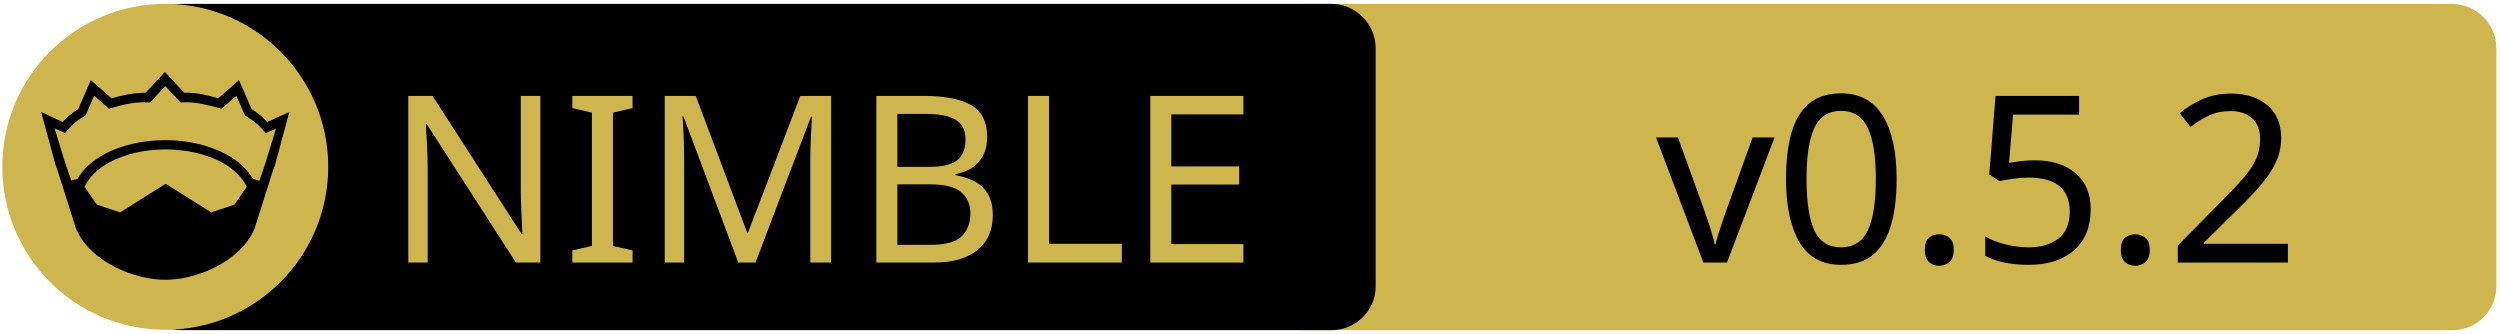
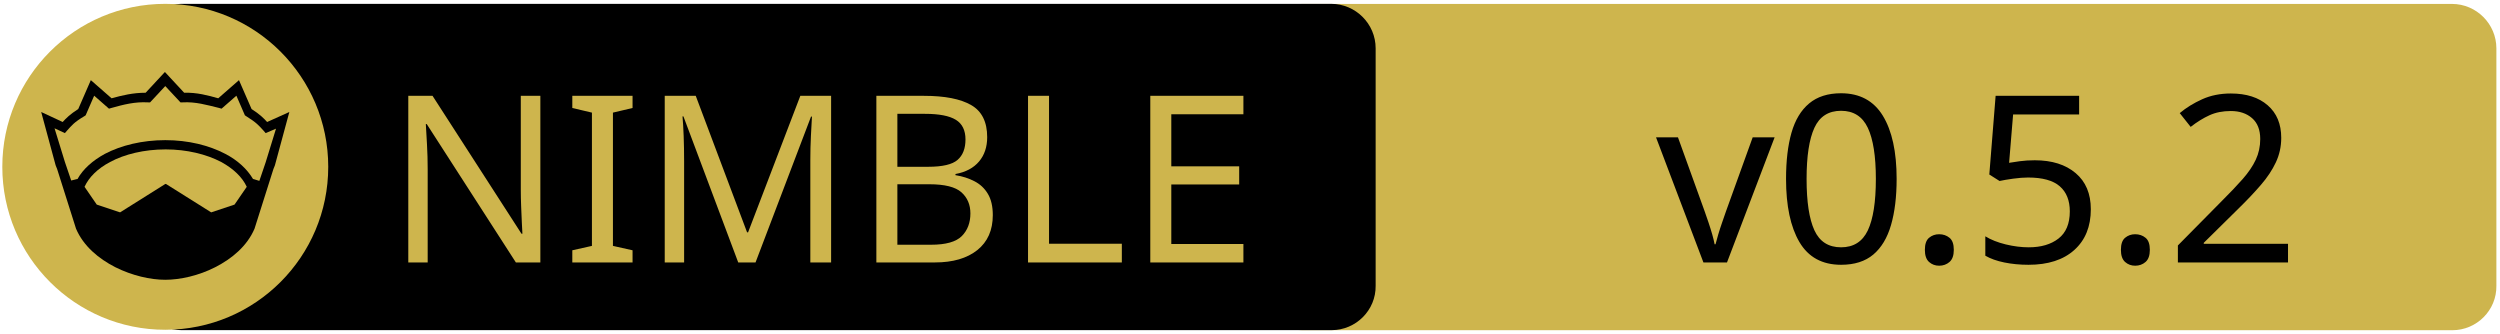
<svg xmlns="http://www.w3.org/2000/svg" xmlns:xlink="http://www.w3.org/1999/xlink" width="675" height="90" xml:space="preserve" version="1.1">
  <a xlink:href="https://github.com/JohnAD/jesterwithplugins/">
    <g>
      <path fill="#CEB54D" id="svg_15" d="m662.123,89.159l-310.5,0c-6.6,0 -12,-5.4 -12,-12l0,-64.1c0,-6.6 5.4,-12 12,-12l310.4,0c6.6,0 12,5.4 12,12l0,64.1c0.1,6.6 -5.3,12 -11.9,12z" />
      <path id="svg_1" d="m359.524,89.139l-310.5,0c-6.6,0 -12,-5.4 -12,-12l0,-64.1c0,-6.6 5.4,-12 12,-12l310.4,0c6.6,0 12,5.4 12,12l0,64.1c0.1,6.6 -5.3,12 -11.9,12z" />
      <rect id="svg_2" fill="none" height="45.9" width="315.3" class="st0" y="24.539" x="60.224" />
      <circle id="svg_4" fill="#CEB54D" r="44" cy="45.039" cx="44.624" class="st1" />
      <g id="XMLID_4_">
        <path id="svg_5" d="m78.124,30.239l-3.9,14.4l-0.4,1l-5.1,16.1c0,0 0,0 0,0c-2,4.7 -6.1,8.1 -10.6,10.4c-4.5,2.3 -9.5,3.4 -13.5,3.4c-4,0 -8.9,-1.1 -13.5,-3.4c-4.5,-2.3 -8.6,-5.7 -10.6,-10.4c0,0 0,0 0,0l-5.1,-16.1l-0.4,-1l-3.9,-14.4l5.8,2.7c0.9,-1 2,-2.1 4.2,-3.5l3.4,-7.8l5.6,4.9c2.9,-0.8 5.8,-1.5 9.2,-1.5l5.2,-5.6l5.2,5.6c3.4,-0.1 6.4,0.7 9.2,1.5l5.6,-4.9l3.4,7.8c2.2,1.4 3.3,2.5 4.2,3.5l6,-2.7z" />
        <g id="XMLID_6_">
          <g id="svg_6">
            <path id="svg_7" fill="#CEB54D" d="m66.624,50.439l-3.3,4.8l-6.3,2.1l-12.1,-7.6c-0.1,-0.1 -0.3,-0.1 -0.4,0l-12.1,7.6l-6.3,-2.1l-3.3,-4.8c1.2,-2.6 3.5,-4.9 6.9,-6.7c3.9,-2.1 9.2,-3.4 15,-3.4c5.7,0 11,1.3 15,3.4c3.3,1.8 5.7,4.1 6.9,6.7z" class="st1" />
          </g>
          <g id="svg_8" />
        </g>
        <g id="XMLID_5_">
          <g id="svg_9">
            <path id="svg_10" fill="#CEB54D" d="m74.524,34.739l-2.8,9.1l-1.7,5l-1.6,-0.5c0,0 -0.1,0 -0.1,0c-1.6,-2.7 -4.2,-5.1 -7.5,-6.8c-4.4,-2.3 -10,-3.7 -16.2,-3.7c-6.2,0 -11.9,1.4 -16.3,3.7c-3.3,1.8 -5.9,4.1 -7.4,6.8c0,0 -0.1,0 -0.1,0l-1.6,0.4l-1.7,-5l-2.8,-9.1l2.8,1.3l0.6,-0.7c1.2,-1.3 1.8,-2.2 4.7,-3.9l0.3,-0.2l2.3,-5.3l4,3.5l0.7,-0.2c3.2,-0.9 6.3,-1.7 9.8,-1.5l0.6,0l4.1,-4.4l4.1,4.4l0.6,0c3.5,-0.2 6.5,0.7 9.8,1.5l0.7,0.2l4,-3.5l2.3,5.3l0.3,0.2c2.9,1.8 3.5,2.6 4.7,3.9l0.6,0.7l2.8,-1.2z" class="st1" />
          </g>
          <g id="svg_11" />
        </g>
      </g>
-       <text x="-442" y="-350" id="svg_16" font-size="63px" font-family="'PT Sans Caption'" fill="#CEB54D" class="st1 st2 st3" transform="matrix(1 0 0 1 546.13 420.879)">NIMBLE</text>
-       <text x="-99.0" y="-350" id="svg_17" font-size="63px" font-family="'PT Sans Caption'" fill="#000000" class="st1 st2 st3" transform="matrix(1 0 0 1 546.13 420.879)">v0.5.2</text>
+       <text x="-442" y="-350.021" id="svg_16" font-size="63px" font-family="'PT Sans Caption'" fill="#CEB54D" class="st1 st2 st3" transform="matrix(1 0 0 1 546.13 420.879)">NIMBLE</text>
+       <text x="-99.0" y="-350.012" id="svg_17" font-size="63.012px" font-family="'PT Sans Caption'" fill="#000000" class="st1 st2 st3" transform="matrix(1 0 0 1 546.13 420.879)">v0.5.2</text>
    </g>
  </a>
</svg>
